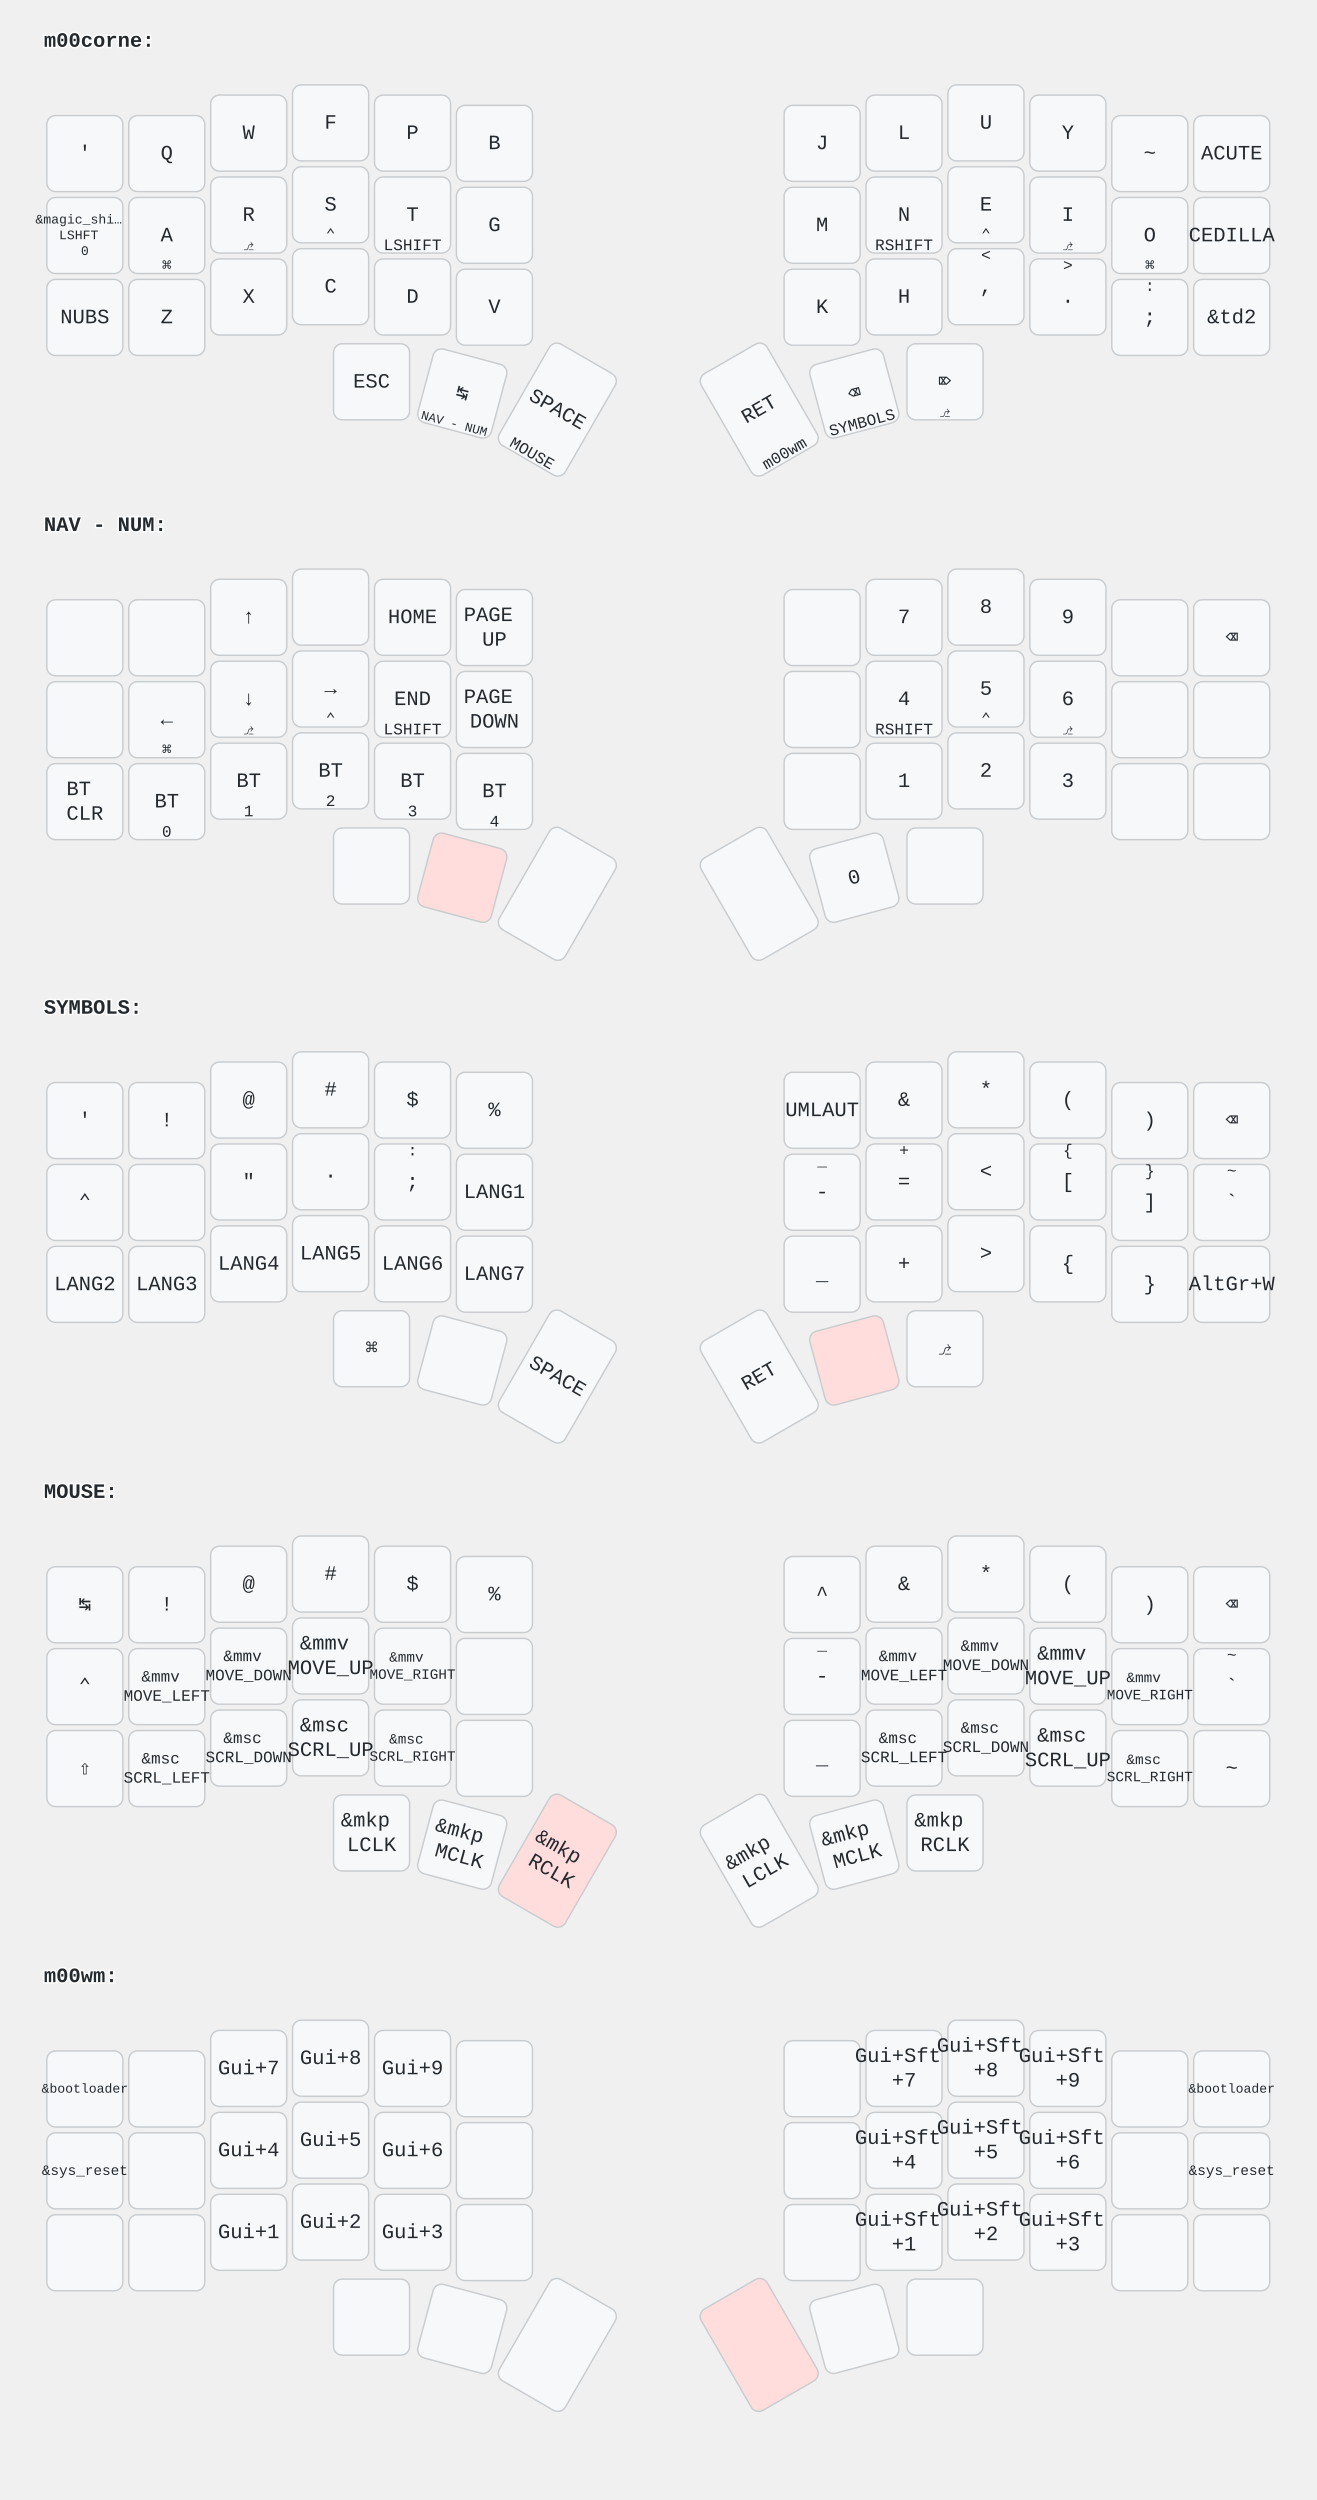
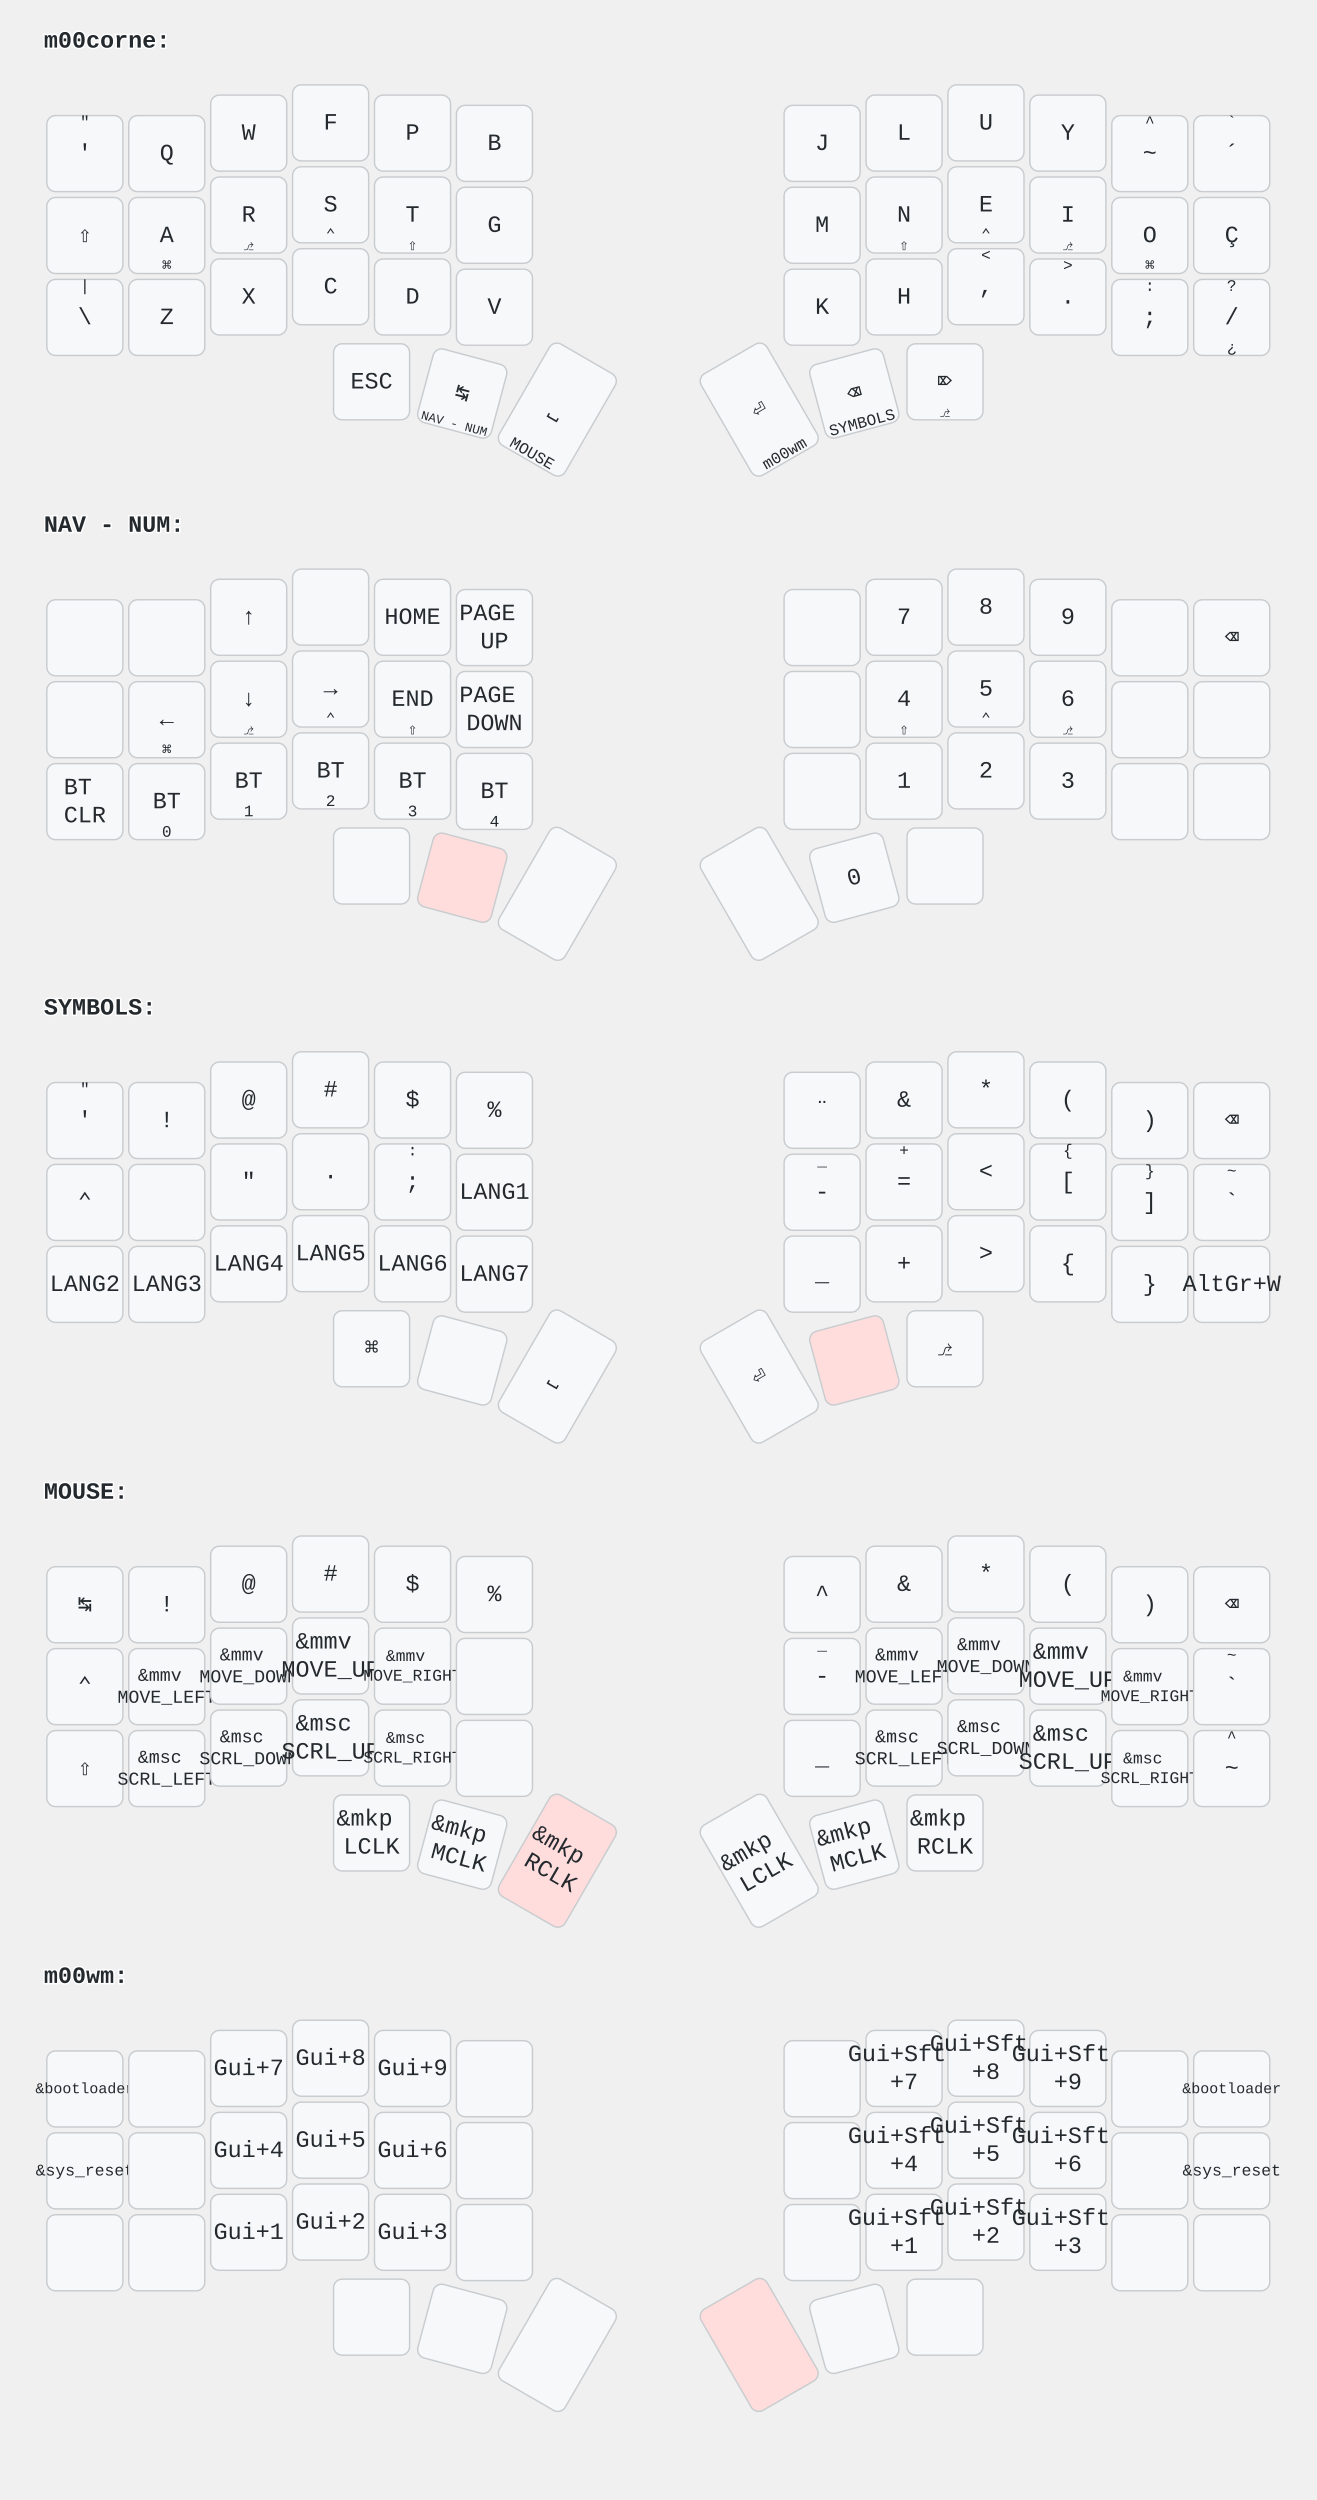
<svg xmlns="http://www.w3.org/2000/svg" width="900" height="1709" viewBox="0 0 900 1709" class="keymap">
  <style>/* font and background color specifications */
svg {
    font-family: SFMono-Regular,Consolas,Liberation Mono,Menlo,monospace;
-     font-size: 14px;
+     font-size: 16px;
    font-kerning: normal;
    text-rendering: optimizeLegibility;
    fill: #24292e;
}

/* default key styling */
rect {
    fill: #f6f8fa;
    stroke: #c9cccf;
    stroke-width: 1;
}

/* color accent for combo boxes */
rect.combo {
    fill: #cdf;
}

/* color accent for held keys */
rect.held, rect.combo.held {
    fill: #fdd;
}

/* color accent for ghost (optional) keys */
rect.ghost, rect.combo.ghost {
    fill: #ddd;
}

text {
    text-anchor: middle;
    dominant-baseline: middle;
}

/* styling for layer labels */
text.label {
    font-weight: bold;
    text-anchor: start;
    stroke: white;
    stroke-width: 2;
    paint-order: stroke;
}

/* styling for combo tap, and key hold/shifted label text */
text.combo, text.hold, text.shifted {
    font-size: 11px;
}

text.hold {
    text-anchor: middle;
    dominant-baseline: auto;
}

text.shifted {
    text-anchor: middle;
    dominant-baseline: hanging;
}

/* styling for hold/shifted label text in combo box */
text.combo.hold, text.combo.shifted {
    font-size: 8px;
}

/* styling for combo dendrons */
path {
    stroke-width: 1;
    stroke: gray;
    fill: none;
}
</style>
  <g transform="translate(30, 0)" class="layer-m00corne">
    <text x="0" y="28" class="label" id="m00corne">m00corne:</text>
    <g transform="translate(0, 56)">
      <g transform="translate(28, 49)" class="key keypos-0">
        <rect rx="6" ry="6" x="-26" y="-26" width="52" height="52" class="key" />
        <text x="0" y="0" class="key tap">'</text>
+         <text x="0" y="-24" class="key shifted">"</text>
      </g>
      <g transform="translate(84, 49)" class="key keypos-1">
        <rect rx="6" ry="6" x="-26" y="-26" width="52" height="52" class="key" />
        <text x="0" y="0" class="key tap">Q</text>
      </g>
      <g transform="translate(140, 35)" class="key keypos-2">
        <rect rx="6" ry="6" x="-26" y="-26" width="52" height="52" class="key" />
        <text x="0" y="0" class="key tap">W</text>
      </g>
      <g transform="translate(196, 28)" class="key keypos-3">
        <rect rx="6" ry="6" x="-26" y="-26" width="52" height="52" class="key" />
        <text x="0" y="0" class="key tap">F</text>
      </g>
      <g transform="translate(252, 35)" class="key keypos-4">
        <rect rx="6" ry="6" x="-26" y="-26" width="52" height="52" class="key" />
        <text x="0" y="0" class="key tap">P</text>
      </g>
      <g transform="translate(308, 42)" class="key keypos-5">
        <rect rx="6" ry="6" x="-26" y="-26" width="52" height="52" class="key" />
        <text x="0" y="0" class="key tap">B</text>
      </g>
      <g transform="translate(532, 42)" class="key keypos-6">
        <rect rx="6" ry="6" x="-26" y="-26" width="52" height="52" class="key" />
        <text x="0" y="0" class="key tap">J</text>
      </g>
      <g transform="translate(588, 35)" class="key keypos-7">
        <rect rx="6" ry="6" x="-26" y="-26" width="52" height="52" class="key" />
        <text x="0" y="0" class="key tap">L</text>
      </g>
      <g transform="translate(644, 28)" class="key keypos-8">
        <rect rx="6" ry="6" x="-26" y="-26" width="52" height="52" class="key" />
        <text x="0" y="0" class="key tap">U</text>
      </g>
      <g transform="translate(700, 35)" class="key keypos-9">
        <rect rx="6" ry="6" x="-26" y="-26" width="52" height="52" class="key" />
        <text x="0" y="0" class="key tap">Y</text>
      </g>
      <g transform="translate(756, 49)" class="key keypos-10">
        <rect rx="6" ry="6" x="-26" y="-26" width="52" height="52" class="key" />
        <text x="0" y="0" class="key tap">~</text>
+         <text x="0" y="-24" class="key shifted">^</text>
      </g>
      <g transform="translate(812, 49)" class="key keypos-11">
        <rect rx="6" ry="6" x="-26" y="-26" width="52" height="52" class="key" />
-         <text x="0" y="0" class="key tap">ACUTE</text>
+         <text x="0" y="0" class="key tap">´</text>
+         <text x="0" y="-24" class="key shifted">`</text>
      </g>
      <g transform="translate(28, 105)" class="key keypos-12">
        <rect rx="6" ry="6" x="-26" y="-26" width="52" height="52" class="key" />
-         <text x="0" y="0" class="key tap">
-           <tspan x="0" dy="-1.2em" style="font-size: 64%">&amp;magic_shi…</tspan>
-           <tspan x="0" dy="1.2em" style="font-size: 64%">LSHFT</tspan>
-           <tspan x="0" dy="1.2em" style="font-size: 64%">0</tspan>
-         </text>
+         <text x="0" y="0" class="key tap">⇧</text>
      </g>
      <g transform="translate(84, 105)" class="key keypos-13">
        <rect rx="6" ry="6" x="-26" y="-26" width="52" height="52" class="key" />
        <text x="0" y="0" class="key tap">A</text>
        <text x="0" y="24" class="key hold">⌘</text>
      </g>
      <g transform="translate(140, 91)" class="key keypos-14">
        <rect rx="6" ry="6" x="-26" y="-26" width="52" height="52" class="key" />
        <text x="0" y="0" class="key tap">R</text>
        <text x="0" y="24" class="key hold">⎇</text>
      </g>
      <g transform="translate(196, 84)" class="key keypos-15">
        <rect rx="6" ry="6" x="-26" y="-26" width="52" height="52" class="key" />
        <text x="0" y="0" class="key tap">S</text>
        <text x="0" y="24" class="key hold">⌃</text>
      </g>
      <g transform="translate(252, 91)" class="key keypos-16">
        <rect rx="6" ry="6" x="-26" y="-26" width="52" height="52" class="key" />
        <text x="0" y="0" class="key tap">T</text>
-         <text x="0" y="24" class="key hold">LSHIFT</text>
+         <text x="0" y="24" class="key hold">⇧</text>
      </g>
      <g transform="translate(308, 98)" class="key keypos-17">
        <rect rx="6" ry="6" x="-26" y="-26" width="52" height="52" class="key" />
        <text x="0" y="0" class="key tap">G</text>
      </g>
      <g transform="translate(532, 98)" class="key keypos-18">
        <rect rx="6" ry="6" x="-26" y="-26" width="52" height="52" class="key" />
        <text x="0" y="0" class="key tap">M</text>
      </g>
      <g transform="translate(588, 91)" class="key keypos-19">
        <rect rx="6" ry="6" x="-26" y="-26" width="52" height="52" class="key" />
        <text x="0" y="0" class="key tap">N</text>
-         <text x="0" y="24" class="key hold">RSHIFT</text>
+         <text x="0" y="24" class="key hold">⇧</text>
      </g>
      <g transform="translate(644, 84)" class="key keypos-20">
        <rect rx="6" ry="6" x="-26" y="-26" width="52" height="52" class="key" />
        <text x="0" y="0" class="key tap">E</text>
        <text x="0" y="24" class="key hold">⌃</text>
      </g>
      <g transform="translate(700, 91)" class="key keypos-21">
        <rect rx="6" ry="6" x="-26" y="-26" width="52" height="52" class="key" />
        <text x="0" y="0" class="key tap">I</text>
        <text x="0" y="24" class="key hold">⎇</text>
      </g>
      <g transform="translate(756, 105)" class="key keypos-22">
        <rect rx="6" ry="6" x="-26" y="-26" width="52" height="52" class="key" />
        <text x="0" y="0" class="key tap">O</text>
        <text x="0" y="24" class="key hold">⌘</text>
      </g>
      <g transform="translate(812, 105)" class="key keypos-23">
        <rect rx="6" ry="6" x="-26" y="-26" width="52" height="52" class="key" />
-         <text x="0" y="0" class="key tap">CEDILLA</text>
+         <text x="0" y="0" class="key tap">Ç</text>
      </g>
      <g transform="translate(28, 161)" class="key keypos-24">
        <rect rx="6" ry="6" x="-26" y="-26" width="52" height="52" class="key" />
-         <text x="0" y="0" class="key tap">NUBS</text>
+         <text x="0" y="0" class="key tap">\</text>
+         <text x="0" y="-24" class="key shifted">|</text>
      </g>
      <g transform="translate(84, 161)" class="key keypos-25">
        <rect rx="6" ry="6" x="-26" y="-26" width="52" height="52" class="key" />
        <text x="0" y="0" class="key tap">Z</text>
      </g>
      <g transform="translate(140, 147)" class="key keypos-26">
        <rect rx="6" ry="6" x="-26" y="-26" width="52" height="52" class="key" />
        <text x="0" y="0" class="key tap">X</text>
      </g>
      <g transform="translate(196, 140)" class="key keypos-27">
        <rect rx="6" ry="6" x="-26" y="-26" width="52" height="52" class="key" />
        <text x="0" y="0" class="key tap">C</text>
      </g>
      <g transform="translate(252, 147)" class="key keypos-28">
        <rect rx="6" ry="6" x="-26" y="-26" width="52" height="52" class="key" />
        <text x="0" y="0" class="key tap">D</text>
      </g>
      <g transform="translate(308, 154)" class="key keypos-29">
        <rect rx="6" ry="6" x="-26" y="-26" width="52" height="52" class="key" />
        <text x="0" y="0" class="key tap">V</text>
      </g>
      <g transform="translate(532, 154)" class="key keypos-30">
        <rect rx="6" ry="6" x="-26" y="-26" width="52" height="52" class="key" />
        <text x="0" y="0" class="key tap">K</text>
      </g>
      <g transform="translate(588, 147)" class="key keypos-31">
        <rect rx="6" ry="6" x="-26" y="-26" width="52" height="52" class="key" />
        <text x="0" y="0" class="key tap">H</text>
      </g>
      <g transform="translate(644, 140)" class="key keypos-32">
        <rect rx="6" ry="6" x="-26" y="-26" width="52" height="52" class="key" />
        <text x="0" y="0" class="key tap">,</text>
        <text x="0" y="-24" class="key shifted">&lt;</text>
      </g>
      <g transform="translate(700, 147)" class="key keypos-33">
        <rect rx="6" ry="6" x="-26" y="-26" width="52" height="52" class="key" />
        <text x="0" y="0" class="key tap">.</text>
        <text x="0" y="-24" class="key shifted">&gt;</text>
      </g>
      <g transform="translate(756, 161)" class="key keypos-34">
        <rect rx="6" ry="6" x="-26" y="-26" width="52" height="52" class="key" />
        <text x="0" y="0" class="key tap">;</text>
        <text x="0" y="-24" class="key shifted">:</text>
      </g>
      <g transform="translate(812, 161)" class="key keypos-35">
        <rect rx="6" ry="6" x="-26" y="-26" width="52" height="52" class="key" />
-         <text x="0" y="0" class="key tap">&amp;td2</text>
+         <text x="0" y="0" class="key tap">/</text>
+         <text x="0" y="24" class="key hold">¿</text>
+         <text x="0" y="-24" class="key shifted">?</text>
      </g>
      <g transform="translate(224, 205)" class="key keypos-36">
        <rect rx="6" ry="6" x="-26" y="-26" width="52" height="52" class="key" />
        <text x="0" y="0" class="key tap">ESC</text>
      </g>
      <g transform="translate(286, 213) rotate(15.0)" class="key keypos-37">
        <rect rx="6" ry="6" x="-26" y="-26" width="52" height="52" class="key" />
        <text x="0" y="0" class="key tap">↹</text>
        <a href="#NAV---NUM">
          <text x="0" y="24" class="key hold layer-activator">
            <tspan style="font-size: 78%">NAV - NUM</tspan>
          </text>
        </a>
      </g>
      <g transform="translate(351, 224) rotate(30.0)" class="key keypos-38">
        <rect rx="6" ry="6" x="-26" y="-40" width="52" height="80" class="key" />
-         <text x="0" y="0" class="key tap">SPACE</text>
+         <text x="0" y="0" class="key tap">⎵</text>
        <a href="#MOUSE">
          <text x="0" y="38" class="key hold layer-activator">MOUSE</text>
        </a>
      </g>
      <g transform="translate(489, 224) rotate(-30.0)" class="key keypos-39">
        <rect rx="6" ry="6" x="-26" y="-40" width="52" height="80" class="key" />
-         <text x="0" y="0" class="key tap">RET</text>
+         <text x="0" y="0" class="key tap">⏎</text>
        <a href="#m00wm">
          <text x="0" y="38" class="key hold layer-activator">m00wm</text>
        </a>
      </g>
      <g transform="translate(554, 213) rotate(-15.0)" class="key keypos-40">
        <rect rx="6" ry="6" x="-26" y="-26" width="52" height="52" class="key" />
        <text x="0" y="0" class="key tap">⌫</text>
        <a href="#SYMBOLS">
          <text x="0" y="24" class="key hold layer-activator">SYMBOLS</text>
        </a>
      </g>
      <g transform="translate(616, 205)" class="key keypos-41">
        <rect rx="6" ry="6" x="-26" y="-26" width="52" height="52" class="key" />
        <text x="0" y="0" class="key tap">⌦</text>
        <text x="0" y="24" class="key hold">⎇</text>
      </g>
    </g>
  </g>
  <g transform="translate(30, 331)" class="layer-NAV - NUM">
    <text x="0" y="28" class="label" id="NAV---NUM">NAV - NUM:</text>
    <g transform="translate(0, 56)">
      <g transform="translate(28, 49)" class="key keypos-0">
        <rect rx="6" ry="6" x="-26" y="-26" width="52" height="52" class="key" />
      </g>
      <g transform="translate(84, 49)" class="key keypos-1">
        <rect rx="6" ry="6" x="-26" y="-26" width="52" height="52" class="key" />
      </g>
      <g transform="translate(140, 35)" class="key keypos-2">
        <rect rx="6" ry="6" x="-26" y="-26" width="52" height="52" class="key" />
        <text x="0" y="0" class="key tap">↑</text>
      </g>
      <g transform="translate(196, 28)" class="key keypos-3">
        <rect rx="6" ry="6" x="-26" y="-26" width="52" height="52" class="key" />
      </g>
      <g transform="translate(252, 35)" class="key keypos-4">
        <rect rx="6" ry="6" x="-26" y="-26" width="52" height="52" class="key" />
        <text x="0" y="0" class="key tap">HOME</text>
      </g>
      <g transform="translate(308, 42)" class="key keypos-5">
        <rect rx="6" ry="6" x="-26" y="-26" width="52" height="52" class="key" />
        <text x="0" y="0" class="key tap">
          <tspan x="0" dy="-0.6em">PAGE</tspan>
          <tspan x="0" dy="1.2em">UP</tspan>
        </text>
      </g>
      <g transform="translate(532, 42)" class="key keypos-6">
        <rect rx="6" ry="6" x="-26" y="-26" width="52" height="52" class="key" />
      </g>
      <g transform="translate(588, 35)" class="key keypos-7">
        <rect rx="6" ry="6" x="-26" y="-26" width="52" height="52" class="key" />
        <text x="0" y="0" class="key tap">7</text>
      </g>
      <g transform="translate(644, 28)" class="key keypos-8">
        <rect rx="6" ry="6" x="-26" y="-26" width="52" height="52" class="key" />
        <text x="0" y="0" class="key tap">8</text>
      </g>
      <g transform="translate(700, 35)" class="key keypos-9">
        <rect rx="6" ry="6" x="-26" y="-26" width="52" height="52" class="key" />
        <text x="0" y="0" class="key tap">9</text>
      </g>
      <g transform="translate(756, 49)" class="key keypos-10">
        <rect rx="6" ry="6" x="-26" y="-26" width="52" height="52" class="key" />
      </g>
      <g transform="translate(812, 49)" class="key keypos-11">
        <rect rx="6" ry="6" x="-26" y="-26" width="52" height="52" class="key" />
        <text x="0" y="0" class="key tap">⌫</text>
      </g>
      <g transform="translate(28, 105)" class="key keypos-12">
        <rect rx="6" ry="6" x="-26" y="-26" width="52" height="52" class="key" />
      </g>
      <g transform="translate(84, 105)" class="key keypos-13">
        <rect rx="6" ry="6" x="-26" y="-26" width="52" height="52" class="key" />
        <text x="0" y="0" class="key tap">←</text>
        <text x="0" y="24" class="key hold">⌘</text>
      </g>
      <g transform="translate(140, 91)" class="key keypos-14">
        <rect rx="6" ry="6" x="-26" y="-26" width="52" height="52" class="key" />
        <text x="0" y="0" class="key tap">↓</text>
        <text x="0" y="24" class="key hold">⎇</text>
      </g>
      <g transform="translate(196, 84)" class="key keypos-15">
        <rect rx="6" ry="6" x="-26" y="-26" width="52" height="52" class="key" />
        <text x="0" y="0" class="key tap">→</text>
        <text x="0" y="24" class="key hold">⌃</text>
      </g>
      <g transform="translate(252, 91)" class="key keypos-16">
        <rect rx="6" ry="6" x="-26" y="-26" width="52" height="52" class="key" />
        <text x="0" y="0" class="key tap">END</text>
-         <text x="0" y="24" class="key hold">LSHIFT</text>
+         <text x="0" y="24" class="key hold">⇧</text>
      </g>
      <g transform="translate(308, 98)" class="key keypos-17">
        <rect rx="6" ry="6" x="-26" y="-26" width="52" height="52" class="key" />
        <text x="0" y="0" class="key tap">
          <tspan x="0" dy="-0.6em">PAGE</tspan>
          <tspan x="0" dy="1.2em">DOWN</tspan>
        </text>
      </g>
      <g transform="translate(532, 98)" class="key keypos-18">
        <rect rx="6" ry="6" x="-26" y="-26" width="52" height="52" class="key" />
      </g>
      <g transform="translate(588, 91)" class="key keypos-19">
        <rect rx="6" ry="6" x="-26" y="-26" width="52" height="52" class="key" />
        <text x="0" y="0" class="key tap">4</text>
-         <text x="0" y="24" class="key hold">RSHIFT</text>
+         <text x="0" y="24" class="key hold">⇧</text>
      </g>
      <g transform="translate(644, 84)" class="key keypos-20">
        <rect rx="6" ry="6" x="-26" y="-26" width="52" height="52" class="key" />
        <text x="0" y="0" class="key tap">5</text>
        <text x="0" y="24" class="key hold">⌃</text>
      </g>
      <g transform="translate(700, 91)" class="key keypos-21">
        <rect rx="6" ry="6" x="-26" y="-26" width="52" height="52" class="key" />
        <text x="0" y="0" class="key tap">6</text>
        <text x="0" y="24" class="key hold">⎇</text>
      </g>
      <g transform="translate(756, 105)" class="key keypos-22">
        <rect rx="6" ry="6" x="-26" y="-26" width="52" height="52" class="key" />
      </g>
      <g transform="translate(812, 105)" class="key keypos-23">
        <rect rx="6" ry="6" x="-26" y="-26" width="52" height="52" class="key" />
      </g>
      <g transform="translate(28, 161)" class="key keypos-24">
        <rect rx="6" ry="6" x="-26" y="-26" width="52" height="52" class="key" />
        <text x="0" y="0" class="key tap">
          <tspan x="0" dy="-0.6em">BT</tspan>
          <tspan x="0" dy="1.2em">CLR</tspan>
        </text>
      </g>
      <g transform="translate(84, 161)" class="key keypos-25">
        <rect rx="6" ry="6" x="-26" y="-26" width="52" height="52" class="key" />
        <text x="0" y="0" class="key tap">BT</text>
        <text x="0" y="24" class="key hold">0</text>
      </g>
      <g transform="translate(140, 147)" class="key keypos-26">
        <rect rx="6" ry="6" x="-26" y="-26" width="52" height="52" class="key" />
        <text x="0" y="0" class="key tap">BT</text>
        <text x="0" y="24" class="key hold">1</text>
      </g>
      <g transform="translate(196, 140)" class="key keypos-27">
        <rect rx="6" ry="6" x="-26" y="-26" width="52" height="52" class="key" />
        <text x="0" y="0" class="key tap">BT</text>
        <text x="0" y="24" class="key hold">2</text>
      </g>
      <g transform="translate(252, 147)" class="key keypos-28">
        <rect rx="6" ry="6" x="-26" y="-26" width="52" height="52" class="key" />
        <text x="0" y="0" class="key tap">BT</text>
        <text x="0" y="24" class="key hold">3</text>
      </g>
      <g transform="translate(308, 154)" class="key keypos-29">
        <rect rx="6" ry="6" x="-26" y="-26" width="52" height="52" class="key" />
        <text x="0" y="0" class="key tap">BT</text>
        <text x="0" y="24" class="key hold">4</text>
      </g>
      <g transform="translate(532, 154)" class="key keypos-30">
        <rect rx="6" ry="6" x="-26" y="-26" width="52" height="52" class="key" />
      </g>
      <g transform="translate(588, 147)" class="key keypos-31">
        <rect rx="6" ry="6" x="-26" y="-26" width="52" height="52" class="key" />
        <text x="0" y="0" class="key tap">1</text>
      </g>
      <g transform="translate(644, 140)" class="key keypos-32">
        <rect rx="6" ry="6" x="-26" y="-26" width="52" height="52" class="key" />
        <text x="0" y="0" class="key tap">2</text>
      </g>
      <g transform="translate(700, 147)" class="key keypos-33">
        <rect rx="6" ry="6" x="-26" y="-26" width="52" height="52" class="key" />
        <text x="0" y="0" class="key tap">3</text>
      </g>
      <g transform="translate(756, 161)" class="key keypos-34">
        <rect rx="6" ry="6" x="-26" y="-26" width="52" height="52" class="key" />
      </g>
      <g transform="translate(812, 161)" class="key keypos-35">
        <rect rx="6" ry="6" x="-26" y="-26" width="52" height="52" class="key" />
      </g>
      <g transform="translate(224, 205)" class="key keypos-36">
        <rect rx="6" ry="6" x="-26" y="-26" width="52" height="52" class="key" />
      </g>
      <g transform="translate(286, 213) rotate(15.0)" class="key held keypos-37">
        <rect rx="6" ry="6" x="-26" y="-26" width="52" height="52" class="key held" />
      </g>
      <g transform="translate(351, 224) rotate(30.0)" class="key keypos-38">
        <rect rx="6" ry="6" x="-26" y="-40" width="52" height="80" class="key" />
      </g>
      <g transform="translate(489, 224) rotate(-30.0)" class="key keypos-39">
        <rect rx="6" ry="6" x="-26" y="-40" width="52" height="80" class="key" />
      </g>
      <g transform="translate(554, 213) rotate(-15.0)" class="key keypos-40">
        <rect rx="6" ry="6" x="-26" y="-26" width="52" height="52" class="key" />
        <text x="0" y="0" class="key tap">0</text>
      </g>
      <g transform="translate(616, 205)" class="key keypos-41">
        <rect rx="6" ry="6" x="-26" y="-26" width="52" height="52" class="key" />
      </g>
    </g>
  </g>
  <g transform="translate(30, 661)" class="layer-SYMBOLS">
    <text x="0" y="28" class="label" id="SYMBOLS">SYMBOLS:</text>
    <g transform="translate(0, 56)">
      <g transform="translate(28, 49)" class="key keypos-0">
        <rect rx="6" ry="6" x="-26" y="-26" width="52" height="52" class="key" />
        <text x="0" y="0" class="key tap">'</text>
+         <text x="0" y="-24" class="key shifted">"</text>
      </g>
      <g transform="translate(84, 49)" class="key keypos-1">
        <rect rx="6" ry="6" x="-26" y="-26" width="52" height="52" class="key" />
        <text x="0" y="0" class="key tap">!</text>
      </g>
      <g transform="translate(140, 35)" class="key keypos-2">
        <rect rx="6" ry="6" x="-26" y="-26" width="52" height="52" class="key" />
        <text x="0" y="0" class="key tap">@</text>
      </g>
      <g transform="translate(196, 28)" class="key keypos-3">
        <rect rx="6" ry="6" x="-26" y="-26" width="52" height="52" class="key" />
        <text x="0" y="0" class="key tap">#</text>
      </g>
      <g transform="translate(252, 35)" class="key keypos-4">
        <rect rx="6" ry="6" x="-26" y="-26" width="52" height="52" class="key" />
        <text x="0" y="0" class="key tap">$</text>
      </g>
      <g transform="translate(308, 42)" class="key keypos-5">
        <rect rx="6" ry="6" x="-26" y="-26" width="52" height="52" class="key" />
        <text x="0" y="0" class="key tap">%</text>
      </g>
      <g transform="translate(532, 42)" class="key keypos-6">
        <rect rx="6" ry="6" x="-26" y="-26" width="52" height="52" class="key" />
-         <text x="0" y="0" class="key tap">UMLAUT</text>
+         <text x="0" y="0" class="key tap">¨</text>
      </g>
      <g transform="translate(588, 35)" class="key keypos-7">
        <rect rx="6" ry="6" x="-26" y="-26" width="52" height="52" class="key" />
        <text x="0" y="0" class="key tap">&amp;</text>
      </g>
      <g transform="translate(644, 28)" class="key keypos-8">
        <rect rx="6" ry="6" x="-26" y="-26" width="52" height="52" class="key" />
        <text x="0" y="0" class="key tap">*</text>
      </g>
      <g transform="translate(700, 35)" class="key keypos-9">
        <rect rx="6" ry="6" x="-26" y="-26" width="52" height="52" class="key" />
        <text x="0" y="0" class="key tap">(</text>
      </g>
      <g transform="translate(756, 49)" class="key keypos-10">
        <rect rx="6" ry="6" x="-26" y="-26" width="52" height="52" class="key" />
        <text x="0" y="0" class="key tap">)</text>
      </g>
      <g transform="translate(812, 49)" class="key keypos-11">
        <rect rx="6" ry="6" x="-26" y="-26" width="52" height="52" class="key" />
        <text x="0" y="0" class="key tap">⌫</text>
      </g>
      <g transform="translate(28, 105)" class="key keypos-12">
        <rect rx="6" ry="6" x="-26" y="-26" width="52" height="52" class="key" />
        <text x="0" y="0" class="key tap">⌃</text>
      </g>
      <g transform="translate(84, 105)" class="key keypos-13">
        <rect rx="6" ry="6" x="-26" y="-26" width="52" height="52" class="key" />
      </g>
      <g transform="translate(140, 91)" class="key keypos-14">
        <rect rx="6" ry="6" x="-26" y="-26" width="52" height="52" class="key" />
        <text x="0" y="0" class="key tap">"</text>
      </g>
      <g transform="translate(196, 84)" class="key keypos-15">
        <rect rx="6" ry="6" x="-26" y="-26" width="52" height="52" class="key" />
        <text x="0" y="0" class="key tap">.</text>
      </g>
      <g transform="translate(252, 91)" class="key keypos-16">
        <rect rx="6" ry="6" x="-26" y="-26" width="52" height="52" class="key" />
        <text x="0" y="0" class="key tap">;</text>
        <text x="0" y="-24" class="key shifted">:</text>
      </g>
      <g transform="translate(308, 98)" class="key keypos-17">
        <rect rx="6" ry="6" x="-26" y="-26" width="52" height="52" class="key" />
        <text x="0" y="0" class="key tap">LANG1</text>
      </g>
      <g transform="translate(532, 98)" class="key keypos-18">
        <rect rx="6" ry="6" x="-26" y="-26" width="52" height="52" class="key" />
        <text x="0" y="0" class="key tap">-</text>
        <text x="0" y="-24" class="key shifted">_</text>
      </g>
      <g transform="translate(588, 91)" class="key keypos-19">
        <rect rx="6" ry="6" x="-26" y="-26" width="52" height="52" class="key" />
        <text x="0" y="0" class="key tap">=</text>
        <text x="0" y="-24" class="key shifted">+</text>
      </g>
      <g transform="translate(644, 84)" class="key keypos-20">
        <rect rx="6" ry="6" x="-26" y="-26" width="52" height="52" class="key" />
        <text x="0" y="0" class="key tap">&lt;</text>
      </g>
      <g transform="translate(700, 91)" class="key keypos-21">
        <rect rx="6" ry="6" x="-26" y="-26" width="52" height="52" class="key" />
        <text x="0" y="0" class="key tap">[</text>
        <text x="0" y="-24" class="key shifted">{</text>
      </g>
      <g transform="translate(756, 105)" class="key keypos-22">
        <rect rx="6" ry="6" x="-26" y="-26" width="52" height="52" class="key" />
        <text x="0" y="0" class="key tap">]</text>
        <text x="0" y="-24" class="key shifted">}</text>
      </g>
      <g transform="translate(812, 105)" class="key keypos-23">
        <rect rx="6" ry="6" x="-26" y="-26" width="52" height="52" class="key" />
        <text x="0" y="0" class="key tap">`</text>
        <text x="0" y="-24" class="key shifted">~</text>
      </g>
      <g transform="translate(28, 161)" class="key keypos-24">
        <rect rx="6" ry="6" x="-26" y="-26" width="52" height="52" class="key" />
        <text x="0" y="0" class="key tap">LANG2</text>
      </g>
      <g transform="translate(84, 161)" class="key keypos-25">
        <rect rx="6" ry="6" x="-26" y="-26" width="52" height="52" class="key" />
        <text x="0" y="0" class="key tap">LANG3</text>
      </g>
      <g transform="translate(140, 147)" class="key keypos-26">
        <rect rx="6" ry="6" x="-26" y="-26" width="52" height="52" class="key" />
        <text x="0" y="0" class="key tap">LANG4</text>
      </g>
      <g transform="translate(196, 140)" class="key keypos-27">
        <rect rx="6" ry="6" x="-26" y="-26" width="52" height="52" class="key" />
        <text x="0" y="0" class="key tap">LANG5</text>
      </g>
      <g transform="translate(252, 147)" class="key keypos-28">
        <rect rx="6" ry="6" x="-26" y="-26" width="52" height="52" class="key" />
        <text x="0" y="0" class="key tap">LANG6</text>
      </g>
      <g transform="translate(308, 154)" class="key keypos-29">
        <rect rx="6" ry="6" x="-26" y="-26" width="52" height="52" class="key" />
        <text x="0" y="0" class="key tap">LANG7</text>
      </g>
      <g transform="translate(532, 154)" class="key keypos-30">
        <rect rx="6" ry="6" x="-26" y="-26" width="52" height="52" class="key" />
        <text x="0" y="0" class="key tap">_</text>
      </g>
      <g transform="translate(588, 147)" class="key keypos-31">
        <rect rx="6" ry="6" x="-26" y="-26" width="52" height="52" class="key" />
        <text x="0" y="0" class="key tap">+</text>
      </g>
      <g transform="translate(644, 140)" class="key keypos-32">
        <rect rx="6" ry="6" x="-26" y="-26" width="52" height="52" class="key" />
        <text x="0" y="0" class="key tap">&gt;</text>
      </g>
      <g transform="translate(700, 147)" class="key keypos-33">
        <rect rx="6" ry="6" x="-26" y="-26" width="52" height="52" class="key" />
        <text x="0" y="0" class="key tap">{</text>
      </g>
      <g transform="translate(756, 161)" class="key keypos-34">
        <rect rx="6" ry="6" x="-26" y="-26" width="52" height="52" class="key" />
        <text x="0" y="0" class="key tap">}</text>
      </g>
      <g transform="translate(812, 161)" class="key keypos-35">
        <rect rx="6" ry="6" x="-26" y="-26" width="52" height="52" class="key" />
        <text x="0" y="0" class="key tap">AltGr+W</text>
      </g>
      <g transform="translate(224, 205)" class="key keypos-36">
        <rect rx="6" ry="6" x="-26" y="-26" width="52" height="52" class="key" />
        <text x="0" y="0" class="key tap">⌘</text>
      </g>
      <g transform="translate(286, 213) rotate(15.0)" class="key keypos-37">
        <rect rx="6" ry="6" x="-26" y="-26" width="52" height="52" class="key" />
      </g>
      <g transform="translate(351, 224) rotate(30.0)" class="key keypos-38">
        <rect rx="6" ry="6" x="-26" y="-40" width="52" height="80" class="key" />
-         <text x="0" y="0" class="key tap">SPACE</text>
+         <text x="0" y="0" class="key tap">⎵</text>
      </g>
      <g transform="translate(489, 224) rotate(-30.0)" class="key keypos-39">
        <rect rx="6" ry="6" x="-26" y="-40" width="52" height="80" class="key" />
-         <text x="0" y="0" class="key tap">RET</text>
+         <text x="0" y="0" class="key tap">⏎</text>
      </g>
      <g transform="translate(554, 213) rotate(-15.0)" class="key held keypos-40">
        <rect rx="6" ry="6" x="-26" y="-26" width="52" height="52" class="key held" />
      </g>
      <g transform="translate(616, 205)" class="key keypos-41">
        <rect rx="6" ry="6" x="-26" y="-26" width="52" height="52" class="key" />
        <text x="0" y="0" class="key tap">⎇</text>
      </g>
    </g>
  </g>
  <g transform="translate(30, 992)" class="layer-MOUSE">
    <text x="0" y="28" class="label" id="MOUSE">MOUSE:</text>
    <g transform="translate(0, 56)">
      <g transform="translate(28, 49)" class="key keypos-0">
        <rect rx="6" ry="6" x="-26" y="-26" width="52" height="52" class="key" />
        <text x="0" y="0" class="key tap">↹</text>
      </g>
      <g transform="translate(84, 49)" class="key keypos-1">
        <rect rx="6" ry="6" x="-26" y="-26" width="52" height="52" class="key" />
        <text x="0" y="0" class="key tap">!</text>
      </g>
      <g transform="translate(140, 35)" class="key keypos-2">
        <rect rx="6" ry="6" x="-26" y="-26" width="52" height="52" class="key" />
        <text x="0" y="0" class="key tap">@</text>
      </g>
      <g transform="translate(196, 28)" class="key keypos-3">
        <rect rx="6" ry="6" x="-26" y="-26" width="52" height="52" class="key" />
        <text x="0" y="0" class="key tap">#</text>
      </g>
      <g transform="translate(252, 35)" class="key keypos-4">
        <rect rx="6" ry="6" x="-26" y="-26" width="52" height="52" class="key" />
        <text x="0" y="0" class="key tap">$</text>
      </g>
      <g transform="translate(308, 42)" class="key keypos-5">
        <rect rx="6" ry="6" x="-26" y="-26" width="52" height="52" class="key" />
        <text x="0" y="0" class="key tap">%</text>
      </g>
      <g transform="translate(532, 42)" class="key keypos-6">
        <rect rx="6" ry="6" x="-26" y="-26" width="52" height="52" class="key" />
        <text x="0" y="0" class="key tap">^</text>
      </g>
      <g transform="translate(588, 35)" class="key keypos-7">
        <rect rx="6" ry="6" x="-26" y="-26" width="52" height="52" class="key" />
        <text x="0" y="0" class="key tap">&amp;</text>
      </g>
      <g transform="translate(644, 28)" class="key keypos-8">
        <rect rx="6" ry="6" x="-26" y="-26" width="52" height="52" class="key" />
        <text x="0" y="0" class="key tap">*</text>
      </g>
      <g transform="translate(700, 35)" class="key keypos-9">
        <rect rx="6" ry="6" x="-26" y="-26" width="52" height="52" class="key" />
        <text x="0" y="0" class="key tap">(</text>
      </g>
      <g transform="translate(756, 49)" class="key keypos-10">
        <rect rx="6" ry="6" x="-26" y="-26" width="52" height="52" class="key" />
        <text x="0" y="0" class="key tap">)</text>
      </g>
      <g transform="translate(812, 49)" class="key keypos-11">
        <rect rx="6" ry="6" x="-26" y="-26" width="52" height="52" class="key" />
        <text x="0" y="0" class="key tap">⌫</text>
      </g>
      <g transform="translate(28, 105)" class="key keypos-12">
        <rect rx="6" ry="6" x="-26" y="-26" width="52" height="52" class="key" />
        <text x="0" y="0" class="key tap">⌃</text>
      </g>
      <g transform="translate(84, 105)" class="key keypos-13">
        <rect rx="6" ry="6" x="-26" y="-26" width="52" height="52" class="key" />
        <text x="0" y="0" class="key tap">
          <tspan x="0" dy="-0.6em" style="font-size: 78%">&amp;mmv</tspan>
          <tspan x="0" dy="1.2em" style="font-size: 78%">MOVE_LEFT</tspan>
        </text>
      </g>
      <g transform="translate(140, 91)" class="key keypos-14">
        <rect rx="6" ry="6" x="-26" y="-26" width="52" height="52" class="key" />
        <text x="0" y="0" class="key tap">
          <tspan x="0" dy="-0.6em" style="font-size: 78%">&amp;mmv</tspan>
          <tspan x="0" dy="1.2em" style="font-size: 78%">MOVE_DOWN</tspan>
        </text>
      </g>
      <g transform="translate(196, 84)" class="key keypos-15">
        <rect rx="6" ry="6" x="-26" y="-26" width="52" height="52" class="key" />
        <text x="0" y="0" class="key tap">
          <tspan x="0" dy="-0.6em">&amp;mmv</tspan>
          <tspan x="0" dy="1.2em">MOVE_UP</tspan>
        </text>
      </g>
      <g transform="translate(252, 91)" class="key keypos-16">
        <rect rx="6" ry="6" x="-26" y="-26" width="52" height="52" class="key" />
        <text x="0" y="0" class="key tap">
          <tspan x="0" dy="-0.6em" style="font-size: 70%">&amp;mmv</tspan>
          <tspan x="0" dy="1.2em" style="font-size: 70%">MOVE_RIGHT</tspan>
        </text>
      </g>
      <g transform="translate(308, 98)" class="key keypos-17">
        <rect rx="6" ry="6" x="-26" y="-26" width="52" height="52" class="key" />
      </g>
      <g transform="translate(532, 98)" class="key keypos-18">
        <rect rx="6" ry="6" x="-26" y="-26" width="52" height="52" class="key" />
        <text x="0" y="0" class="key tap">-</text>
        <text x="0" y="-24" class="key shifted">_</text>
      </g>
      <g transform="translate(588, 91)" class="key keypos-19">
        <rect rx="6" ry="6" x="-26" y="-26" width="52" height="52" class="key" />
        <text x="0" y="0" class="key tap">
          <tspan x="0" dy="-0.6em" style="font-size: 78%">&amp;mmv</tspan>
          <tspan x="0" dy="1.2em" style="font-size: 78%">MOVE_LEFT</tspan>
        </text>
      </g>
      <g transform="translate(644, 84)" class="key keypos-20">
        <rect rx="6" ry="6" x="-26" y="-26" width="52" height="52" class="key" />
        <text x="0" y="0" class="key tap">
          <tspan x="0" dy="-0.6em" style="font-size: 78%">&amp;mmv</tspan>
          <tspan x="0" dy="1.2em" style="font-size: 78%">MOVE_DOWN</tspan>
        </text>
      </g>
      <g transform="translate(700, 91)" class="key keypos-21">
        <rect rx="6" ry="6" x="-26" y="-26" width="52" height="52" class="key" />
        <text x="0" y="0" class="key tap">
          <tspan x="0" dy="-0.6em">&amp;mmv</tspan>
          <tspan x="0" dy="1.2em">MOVE_UP</tspan>
        </text>
      </g>
      <g transform="translate(756, 105)" class="key keypos-22">
        <rect rx="6" ry="6" x="-26" y="-26" width="52" height="52" class="key" />
        <text x="0" y="0" class="key tap">
          <tspan x="0" dy="-0.6em" style="font-size: 70%">&amp;mmv</tspan>
          <tspan x="0" dy="1.2em" style="font-size: 70%">MOVE_RIGHT</tspan>
        </text>
      </g>
      <g transform="translate(812, 105)" class="key keypos-23">
        <rect rx="6" ry="6" x="-26" y="-26" width="52" height="52" class="key" />
        <text x="0" y="0" class="key tap">`</text>
        <text x="0" y="-24" class="key shifted">~</text>
      </g>
      <g transform="translate(28, 161)" class="key keypos-24">
        <rect rx="6" ry="6" x="-26" y="-26" width="52" height="52" class="key" />
        <text x="0" y="0" class="key tap">⇧</text>
      </g>
      <g transform="translate(84, 161)" class="key keypos-25">
        <rect rx="6" ry="6" x="-26" y="-26" width="52" height="52" class="key" />
        <text x="0" y="0" class="key tap">
          <tspan x="0" dy="-0.6em" style="font-size: 78%">&amp;msc</tspan>
          <tspan x="0" dy="1.2em" style="font-size: 78%">SCRL_LEFT</tspan>
        </text>
      </g>
      <g transform="translate(140, 147)" class="key keypos-26">
        <rect rx="6" ry="6" x="-26" y="-26" width="52" height="52" class="key" />
        <text x="0" y="0" class="key tap">
          <tspan x="0" dy="-0.6em" style="font-size: 78%">&amp;msc</tspan>
          <tspan x="0" dy="1.2em" style="font-size: 78%">SCRL_DOWN</tspan>
        </text>
      </g>
      <g transform="translate(196, 140)" class="key keypos-27">
        <rect rx="6" ry="6" x="-26" y="-26" width="52" height="52" class="key" />
        <text x="0" y="0" class="key tap">
          <tspan x="0" dy="-0.6em">&amp;msc</tspan>
          <tspan x="0" dy="1.2em">SCRL_UP</tspan>
        </text>
      </g>
      <g transform="translate(252, 147)" class="key keypos-28">
        <rect rx="6" ry="6" x="-26" y="-26" width="52" height="52" class="key" />
        <text x="0" y="0" class="key tap">
          <tspan x="0" dy="-0.6em" style="font-size: 70%">&amp;msc</tspan>
          <tspan x="0" dy="1.2em" style="font-size: 70%">SCRL_RIGHT</tspan>
        </text>
      </g>
      <g transform="translate(308, 154)" class="key keypos-29">
        <rect rx="6" ry="6" x="-26" y="-26" width="52" height="52" class="key" />
      </g>
      <g transform="translate(532, 154)" class="key keypos-30">
        <rect rx="6" ry="6" x="-26" y="-26" width="52" height="52" class="key" />
        <text x="0" y="0" class="key tap">_</text>
      </g>
      <g transform="translate(588, 147)" class="key keypos-31">
        <rect rx="6" ry="6" x="-26" y="-26" width="52" height="52" class="key" />
        <text x="0" y="0" class="key tap">
          <tspan x="0" dy="-0.6em" style="font-size: 78%">&amp;msc</tspan>
          <tspan x="0" dy="1.2em" style="font-size: 78%">SCRL_LEFT</tspan>
        </text>
      </g>
      <g transform="translate(644, 140)" class="key keypos-32">
        <rect rx="6" ry="6" x="-26" y="-26" width="52" height="52" class="key" />
        <text x="0" y="0" class="key tap">
          <tspan x="0" dy="-0.6em" style="font-size: 78%">&amp;msc</tspan>
          <tspan x="0" dy="1.2em" style="font-size: 78%">SCRL_DOWN</tspan>
        </text>
      </g>
      <g transform="translate(700, 147)" class="key keypos-33">
        <rect rx="6" ry="6" x="-26" y="-26" width="52" height="52" class="key" />
        <text x="0" y="0" class="key tap">
          <tspan x="0" dy="-0.6em">&amp;msc</tspan>
          <tspan x="0" dy="1.2em">SCRL_UP</tspan>
        </text>
      </g>
      <g transform="translate(756, 161)" class="key keypos-34">
        <rect rx="6" ry="6" x="-26" y="-26" width="52" height="52" class="key" />
        <text x="0" y="0" class="key tap">
          <tspan x="0" dy="-0.6em" style="font-size: 70%">&amp;msc</tspan>
          <tspan x="0" dy="1.2em" style="font-size: 70%">SCRL_RIGHT</tspan>
        </text>
      </g>
      <g transform="translate(812, 161)" class="key keypos-35">
        <rect rx="6" ry="6" x="-26" y="-26" width="52" height="52" class="key" />
        <text x="0" y="0" class="key tap">~</text>
+         <text x="0" y="-24" class="key shifted">^</text>
      </g>
      <g transform="translate(224, 205)" class="key keypos-36">
        <rect rx="6" ry="6" x="-26" y="-26" width="52" height="52" class="key" />
        <text x="0" y="0" class="key tap">
          <tspan x="0" dy="-0.6em">&amp;mkp</tspan>
          <tspan x="0" dy="1.2em">LCLK</tspan>
        </text>
      </g>
      <g transform="translate(286, 213) rotate(15.0)" class="key keypos-37">
        <rect rx="6" ry="6" x="-26" y="-26" width="52" height="52" class="key" />
        <text x="0" y="0" class="key tap">
          <tspan x="0" dy="-0.6em">&amp;mkp</tspan>
          <tspan x="0" dy="1.2em">MCLK</tspan>
        </text>
      </g>
      <g transform="translate(351, 224) rotate(30.0)" class="key held keypos-38">
        <rect rx="6" ry="6" x="-26" y="-40" width="52" height="80" class="key held" />
        <text x="0" y="0" class="key held tap">
          <tspan x="0" dy="-0.6em">&amp;mkp</tspan>
          <tspan x="0" dy="1.2em">RCLK</tspan>
        </text>
      </g>
      <g transform="translate(489, 224) rotate(-30.0)" class="key keypos-39">
        <rect rx="6" ry="6" x="-26" y="-40" width="52" height="80" class="key" />
        <text x="0" y="0" class="key tap">
          <tspan x="0" dy="-0.6em">&amp;mkp</tspan>
          <tspan x="0" dy="1.2em">LCLK</tspan>
        </text>
      </g>
      <g transform="translate(554, 213) rotate(-15.0)" class="key keypos-40">
        <rect rx="6" ry="6" x="-26" y="-26" width="52" height="52" class="key" />
        <text x="0" y="0" class="key tap">
          <tspan x="0" dy="-0.6em">&amp;mkp</tspan>
          <tspan x="0" dy="1.2em">MCLK</tspan>
        </text>
      </g>
      <g transform="translate(616, 205)" class="key keypos-41">
        <rect rx="6" ry="6" x="-26" y="-26" width="52" height="52" class="key" />
        <text x="0" y="0" class="key tap">
          <tspan x="0" dy="-0.6em">&amp;mkp</tspan>
          <tspan x="0" dy="1.2em">RCLK</tspan>
        </text>
      </g>
    </g>
  </g>
  <g transform="translate(30, 1323)" class="layer-m00wm">
    <text x="0" y="28" class="label" id="m00wm">m00wm:</text>
    <g transform="translate(0, 56)">
      <g transform="translate(28, 49)" class="key keypos-0">
        <rect rx="6" ry="6" x="-26" y="-26" width="52" height="52" class="key" />
        <text x="0" y="0" class="key tap">
          <tspan style="font-size: 64%">&amp;bootloader</tspan>
        </text>
      </g>
      <g transform="translate(84, 49)" class="key keypos-1">
        <rect rx="6" ry="6" x="-26" y="-26" width="52" height="52" class="key" />
      </g>
      <g transform="translate(140, 35)" class="key keypos-2">
        <rect rx="6" ry="6" x="-26" y="-26" width="52" height="52" class="key" />
        <text x="0" y="0" class="key tap">Gui+7</text>
      </g>
      <g transform="translate(196, 28)" class="key keypos-3">
        <rect rx="6" ry="6" x="-26" y="-26" width="52" height="52" class="key" />
        <text x="0" y="0" class="key tap">Gui+8</text>
      </g>
      <g transform="translate(252, 35)" class="key keypos-4">
        <rect rx="6" ry="6" x="-26" y="-26" width="52" height="52" class="key" />
        <text x="0" y="0" class="key tap">Gui+9</text>
      </g>
      <g transform="translate(308, 42)" class="key keypos-5">
        <rect rx="6" ry="6" x="-26" y="-26" width="52" height="52" class="key" />
      </g>
      <g transform="translate(532, 42)" class="key keypos-6">
        <rect rx="6" ry="6" x="-26" y="-26" width="52" height="52" class="key" />
      </g>
      <g transform="translate(588, 35)" class="key keypos-7">
        <rect rx="6" ry="6" x="-26" y="-26" width="52" height="52" class="key" />
        <text x="0" y="0" class="key tap">
          <tspan x="0" dy="-0.6em">Gui+Sft</tspan>
          <tspan x="0" dy="1.2em">+7</tspan>
        </text>
      </g>
      <g transform="translate(644, 28)" class="key keypos-8">
        <rect rx="6" ry="6" x="-26" y="-26" width="52" height="52" class="key" />
        <text x="0" y="0" class="key tap">
          <tspan x="0" dy="-0.6em">Gui+Sft</tspan>
          <tspan x="0" dy="1.2em">+8</tspan>
        </text>
      </g>
      <g transform="translate(700, 35)" class="key keypos-9">
        <rect rx="6" ry="6" x="-26" y="-26" width="52" height="52" class="key" />
        <text x="0" y="0" class="key tap">
          <tspan x="0" dy="-0.6em">Gui+Sft</tspan>
          <tspan x="0" dy="1.2em">+9</tspan>
        </text>
      </g>
      <g transform="translate(756, 49)" class="key keypos-10">
        <rect rx="6" ry="6" x="-26" y="-26" width="52" height="52" class="key" />
      </g>
      <g transform="translate(812, 49)" class="key keypos-11">
        <rect rx="6" ry="6" x="-26" y="-26" width="52" height="52" class="key" />
        <text x="0" y="0" class="key tap">
          <tspan style="font-size: 64%">&amp;bootloader</tspan>
        </text>
      </g>
      <g transform="translate(28, 105)" class="key keypos-12">
        <rect rx="6" ry="6" x="-26" y="-26" width="52" height="52" class="key" />
        <text x="0" y="0" class="key tap">
          <tspan style="font-size: 70%">&amp;sys_reset</tspan>
        </text>
      </g>
      <g transform="translate(84, 105)" class="key keypos-13">
        <rect rx="6" ry="6" x="-26" y="-26" width="52" height="52" class="key" />
      </g>
      <g transform="translate(140, 91)" class="key keypos-14">
        <rect rx="6" ry="6" x="-26" y="-26" width="52" height="52" class="key" />
        <text x="0" y="0" class="key tap">Gui+4</text>
      </g>
      <g transform="translate(196, 84)" class="key keypos-15">
        <rect rx="6" ry="6" x="-26" y="-26" width="52" height="52" class="key" />
        <text x="0" y="0" class="key tap">Gui+5</text>
      </g>
      <g transform="translate(252, 91)" class="key keypos-16">
        <rect rx="6" ry="6" x="-26" y="-26" width="52" height="52" class="key" />
        <text x="0" y="0" class="key tap">Gui+6</text>
      </g>
      <g transform="translate(308, 98)" class="key keypos-17">
        <rect rx="6" ry="6" x="-26" y="-26" width="52" height="52" class="key" />
      </g>
      <g transform="translate(532, 98)" class="key keypos-18">
        <rect rx="6" ry="6" x="-26" y="-26" width="52" height="52" class="key" />
      </g>
      <g transform="translate(588, 91)" class="key keypos-19">
        <rect rx="6" ry="6" x="-26" y="-26" width="52" height="52" class="key" />
        <text x="0" y="0" class="key tap">
          <tspan x="0" dy="-0.6em">Gui+Sft</tspan>
          <tspan x="0" dy="1.2em">+4</tspan>
        </text>
      </g>
      <g transform="translate(644, 84)" class="key keypos-20">
        <rect rx="6" ry="6" x="-26" y="-26" width="52" height="52" class="key" />
        <text x="0" y="0" class="key tap">
          <tspan x="0" dy="-0.6em">Gui+Sft</tspan>
          <tspan x="0" dy="1.2em">+5</tspan>
        </text>
      </g>
      <g transform="translate(700, 91)" class="key keypos-21">
        <rect rx="6" ry="6" x="-26" y="-26" width="52" height="52" class="key" />
        <text x="0" y="0" class="key tap">
          <tspan x="0" dy="-0.6em">Gui+Sft</tspan>
          <tspan x="0" dy="1.2em">+6</tspan>
        </text>
      </g>
      <g transform="translate(756, 105)" class="key keypos-22">
        <rect rx="6" ry="6" x="-26" y="-26" width="52" height="52" class="key" />
      </g>
      <g transform="translate(812, 105)" class="key keypos-23">
        <rect rx="6" ry="6" x="-26" y="-26" width="52" height="52" class="key" />
        <text x="0" y="0" class="key tap">
          <tspan style="font-size: 70%">&amp;sys_reset</tspan>
        </text>
      </g>
      <g transform="translate(28, 161)" class="key keypos-24">
        <rect rx="6" ry="6" x="-26" y="-26" width="52" height="52" class="key" />
      </g>
      <g transform="translate(84, 161)" class="key keypos-25">
        <rect rx="6" ry="6" x="-26" y="-26" width="52" height="52" class="key" />
      </g>
      <g transform="translate(140, 147)" class="key keypos-26">
        <rect rx="6" ry="6" x="-26" y="-26" width="52" height="52" class="key" />
        <text x="0" y="0" class="key tap">Gui+1</text>
      </g>
      <g transform="translate(196, 140)" class="key keypos-27">
        <rect rx="6" ry="6" x="-26" y="-26" width="52" height="52" class="key" />
        <text x="0" y="0" class="key tap">Gui+2</text>
      </g>
      <g transform="translate(252, 147)" class="key keypos-28">
        <rect rx="6" ry="6" x="-26" y="-26" width="52" height="52" class="key" />
        <text x="0" y="0" class="key tap">Gui+3</text>
      </g>
      <g transform="translate(308, 154)" class="key keypos-29">
        <rect rx="6" ry="6" x="-26" y="-26" width="52" height="52" class="key" />
      </g>
      <g transform="translate(532, 154)" class="key keypos-30">
        <rect rx="6" ry="6" x="-26" y="-26" width="52" height="52" class="key" />
      </g>
      <g transform="translate(588, 147)" class="key keypos-31">
        <rect rx="6" ry="6" x="-26" y="-26" width="52" height="52" class="key" />
        <text x="0" y="0" class="key tap">
          <tspan x="0" dy="-0.6em">Gui+Sft</tspan>
          <tspan x="0" dy="1.2em">+1</tspan>
        </text>
      </g>
      <g transform="translate(644, 140)" class="key keypos-32">
        <rect rx="6" ry="6" x="-26" y="-26" width="52" height="52" class="key" />
        <text x="0" y="0" class="key tap">
          <tspan x="0" dy="-0.6em">Gui+Sft</tspan>
          <tspan x="0" dy="1.2em">+2</tspan>
        </text>
      </g>
      <g transform="translate(700, 147)" class="key keypos-33">
        <rect rx="6" ry="6" x="-26" y="-26" width="52" height="52" class="key" />
        <text x="0" y="0" class="key tap">
          <tspan x="0" dy="-0.6em">Gui+Sft</tspan>
          <tspan x="0" dy="1.2em">+3</tspan>
        </text>
      </g>
      <g transform="translate(756, 161)" class="key keypos-34">
        <rect rx="6" ry="6" x="-26" y="-26" width="52" height="52" class="key" />
      </g>
      <g transform="translate(812, 161)" class="key keypos-35">
        <rect rx="6" ry="6" x="-26" y="-26" width="52" height="52" class="key" />
      </g>
      <g transform="translate(224, 205)" class="key keypos-36">
        <rect rx="6" ry="6" x="-26" y="-26" width="52" height="52" class="key" />
      </g>
      <g transform="translate(286, 213) rotate(15.0)" class="key keypos-37">
        <rect rx="6" ry="6" x="-26" y="-26" width="52" height="52" class="key" />
      </g>
      <g transform="translate(351, 224) rotate(30.0)" class="key keypos-38">
        <rect rx="6" ry="6" x="-26" y="-40" width="52" height="80" class="key" />
      </g>
      <g transform="translate(489, 224) rotate(-30.0)" class="key held keypos-39">
        <rect rx="6" ry="6" x="-26" y="-40" width="52" height="80" class="key held" />
      </g>
      <g transform="translate(554, 213) rotate(-15.0)" class="key keypos-40">
        <rect rx="6" ry="6" x="-26" y="-26" width="52" height="52" class="key" />
      </g>
      <g transform="translate(616, 205)" class="key keypos-41">
        <rect rx="6" ry="6" x="-26" y="-26" width="52" height="52" class="key" />
      </g>
    </g>
  </g>
</svg>
